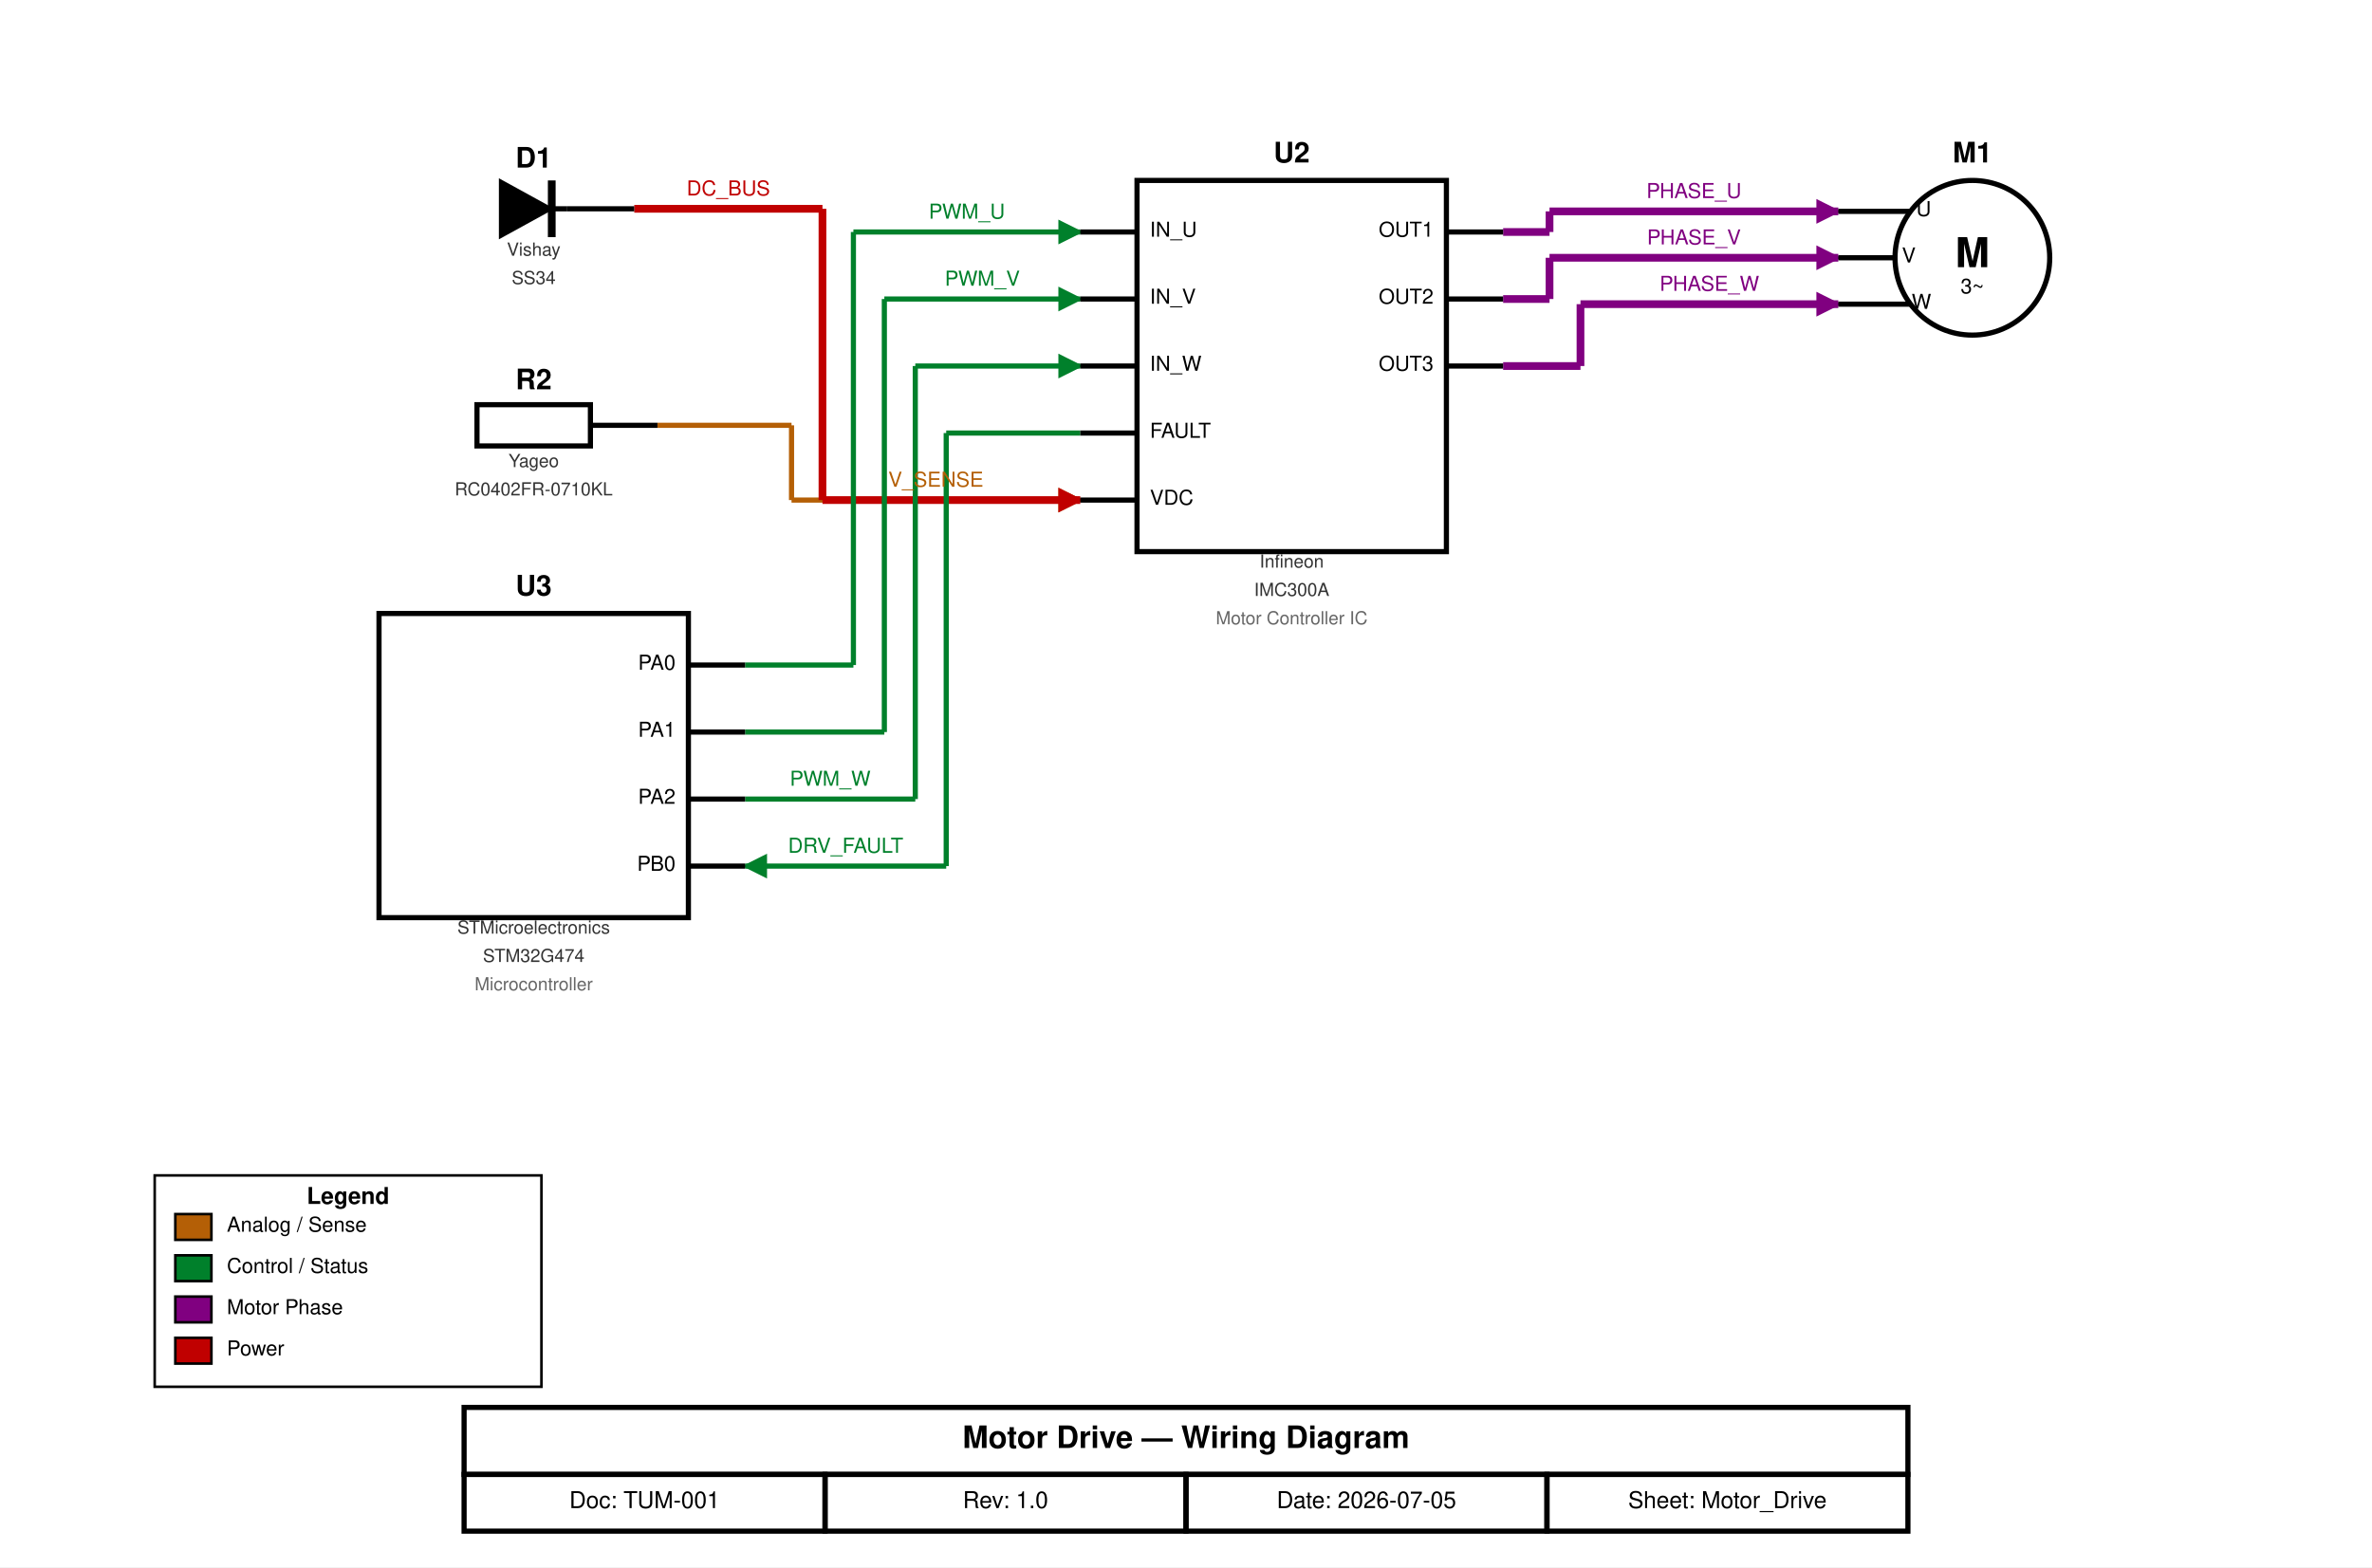
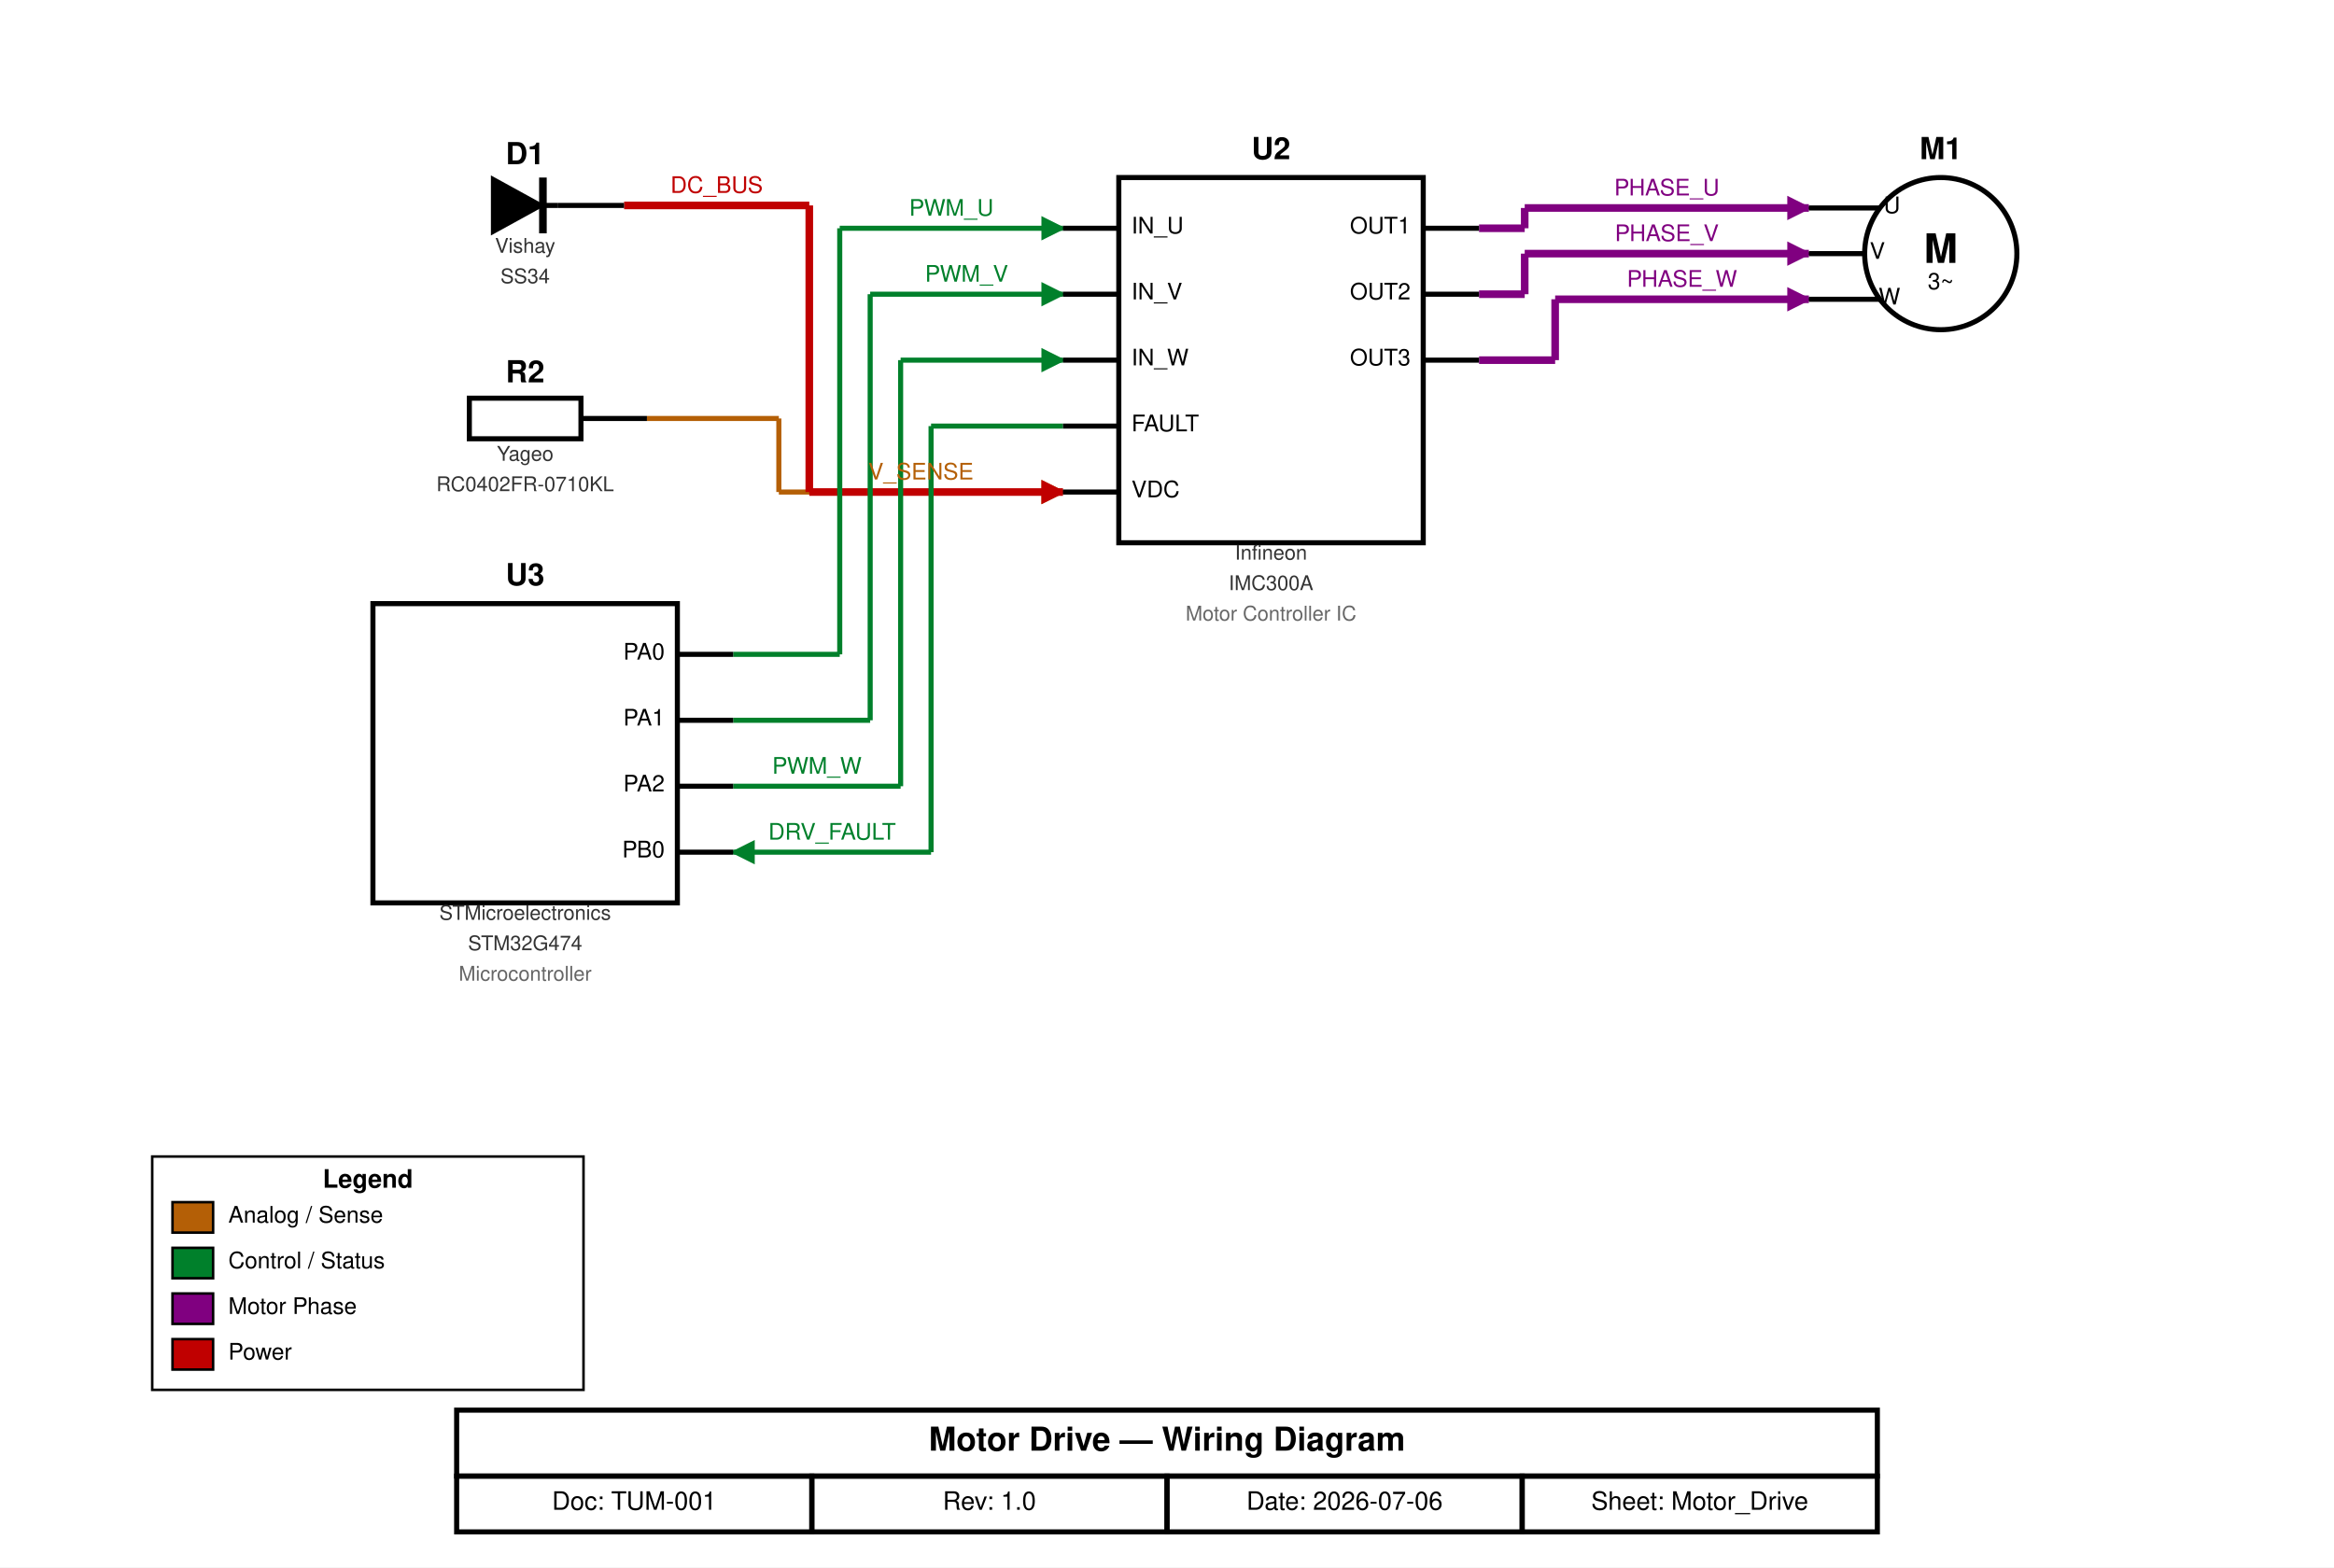
- <svg xmlns="http://www.w3.org/2000/svg" width="920" height="608" viewBox="0 0 920 608">
+ <svg xmlns="http://www.w3.org/2000/svg" width="920" height="618" viewBox="0 0 920 618">
  <rect width="100%" height="100%" fill="white" />
  <line x1="583.0" y1="90.0" x2="601.0" y2="90.0" stroke="#800080" stroke-width="3" />
  <line x1="601.0" y1="90.0" x2="601.0" y2="82.0" stroke="#800080" stroke-width="3" />
  <line x1="601.0" y1="82.0" x2="713.0" y2="82.0" stroke="#800080" stroke-width="3" />
  <polygon points="713.0,82.0 705.0,78.0 705.0,86.0" fill="#800080" stroke="#800080" />
  <line x1="583.0" y1="116.0" x2="601.0" y2="116.0" stroke="#800080" stroke-width="3" />
  <line x1="601.0" y1="116.0" x2="601.0" y2="100.0" stroke="#800080" stroke-width="3" />
  <line x1="601.0" y1="100.0" x2="713.0" y2="100.0" stroke="#800080" stroke-width="3" />
  <polygon points="713.0,100.0 705.0,96.0 705.0,104.0" fill="#800080" stroke="#800080" />
  <line x1="583.0" y1="142.0" x2="613.0" y2="142.0" stroke="#800080" stroke-width="3" />
  <line x1="613.0" y1="142.0" x2="613.0" y2="118.0" stroke="#800080" stroke-width="3" />
  <line x1="613.0" y1="118.0" x2="713.0" y2="118.0" stroke="#800080" stroke-width="3" />
  <polygon points="713.0,118.0 705.0,114.0 705.0,122.0" fill="#800080" stroke="#800080" />
  <line x1="255.0" y1="165.0" x2="307.0" y2="165.0" stroke="#B45F06" stroke-width="2" />
  <line x1="307.0" y1="165.0" x2="307.0" y2="194.0" stroke="#B45F06" stroke-width="2" />
  <line x1="307.0" y1="194.0" x2="419.0" y2="194.0" stroke="#B45F06" stroke-width="2" />
  <polygon points="419.0,194.0 411.0,190.0 411.0,198.0" fill="#B45F06" stroke="#B45F06" />
  <line x1="246.0" y1="81.0" x2="319.0" y2="81.0" stroke="#C00000" stroke-width="3" />
  <line x1="319.0" y1="81.0" x2="319.0" y2="194.0" stroke="#C00000" stroke-width="3" />
  <line x1="319.0" y1="194.0" x2="419.0" y2="194.0" stroke="#C00000" stroke-width="3" />
  <polygon points="419.0,194.0 411.0,190.0 411.0,198.0" fill="#C00000" stroke="#C00000" />
  <line x1="289.0" y1="258.0" x2="331.0" y2="258.0" stroke="#00802B" stroke-width="2" />
  <line x1="331.0" y1="258.0" x2="331.0" y2="90.0" stroke="#00802B" stroke-width="2" />
  <line x1="331.0" y1="90.0" x2="419.0" y2="90.0" stroke="#00802B" stroke-width="2" />
  <polygon points="419.0,90.0 411.0,86.0 411.0,94.0" fill="#00802B" stroke="#00802B" />
  <line x1="289.0" y1="284.0" x2="343.0" y2="284.0" stroke="#00802B" stroke-width="2" />
  <line x1="343.0" y1="284.0" x2="343.0" y2="116.0" stroke="#00802B" stroke-width="2" />
  <line x1="343.0" y1="116.0" x2="419.0" y2="116.0" stroke="#00802B" stroke-width="2" />
  <polygon points="419.0,116.0 411.0,112.0 411.0,120.0" fill="#00802B" stroke="#00802B" />
  <line x1="289.0" y1="310.0" x2="355.0" y2="310.0" stroke="#00802B" stroke-width="2" />
  <line x1="355.0" y1="310.0" x2="355.0" y2="142.0" stroke="#00802B" stroke-width="2" />
  <line x1="355.0" y1="142.0" x2="419.0" y2="142.0" stroke="#00802B" stroke-width="2" />
  <polygon points="419.0,142.0 411.0,138.0 411.0,146.0" fill="#00802B" stroke="#00802B" />
  <line x1="419.0" y1="168.0" x2="367.0" y2="168.0" stroke="#00802B" stroke-width="2" />
  <line x1="367.0" y1="168.0" x2="367.0" y2="336.0" stroke="#00802B" stroke-width="2" />
  <line x1="367.0" y1="336.0" x2="289.0" y2="336.0" stroke="#00802B" stroke-width="2" />
  <polygon points="289.0,336.0 297.0,332.0 297.0,340.0" fill="#00802B" stroke="#00802B" />
-   <text x="657.0" y="75.0" font-size="8" font-family="Helvetica,Arial,sans-serif" font-weight="normal" fill="#800080" text-anchor="middle" dominant-baseline="central">PHASE_U</text>
-   <text x="657.0" y="93.0" font-size="8" font-family="Helvetica,Arial,sans-serif" font-weight="normal" fill="#800080" text-anchor="middle" dominant-baseline="central">PHASE_V</text>
-   <text x="663.0" y="111.0" font-size="8" font-family="Helvetica,Arial,sans-serif" font-weight="normal" fill="#800080" text-anchor="middle" dominant-baseline="central">PHASE_W</text>
-   <text x="363.0" y="187.0" font-size="8" font-family="Helvetica,Arial,sans-serif" font-weight="normal" fill="#B45F06" text-anchor="middle" dominant-baseline="central">V_SENSE</text>
-   <text x="282.5" y="74.0" font-size="8" font-family="Helvetica,Arial,sans-serif" font-weight="normal" fill="#C00000" text-anchor="middle" dominant-baseline="central">DC_BUS</text>
-   <text x="375.0" y="83.0" font-size="8" font-family="Helvetica,Arial,sans-serif" font-weight="normal" fill="#00802B" text-anchor="middle" dominant-baseline="central">PWM_U</text>
-   <text x="381.0" y="109.0" font-size="8" font-family="Helvetica,Arial,sans-serif" font-weight="normal" fill="#00802B" text-anchor="middle" dominant-baseline="central">PWM_V</text>
-   <text x="322.0" y="303.0" font-size="8" font-family="Helvetica,Arial,sans-serif" font-weight="normal" fill="#00802B" text-anchor="middle" dominant-baseline="central">PWM_W</text>
-   <text x="328.0" y="329.0" font-size="8" font-family="Helvetica,Arial,sans-serif" font-weight="normal" fill="#00802B" text-anchor="middle" dominant-baseline="central">DRV_FAULT</text>
+   <text x="657.0" y="75.0" font-size="9" font-family="Helvetica,Arial,sans-serif" font-weight="normal" fill="#800080" text-anchor="middle" dominant-baseline="central">PHASE_U</text>
+   <text x="657.0" y="93.0" font-size="9" font-family="Helvetica,Arial,sans-serif" font-weight="normal" fill="#800080" text-anchor="middle" dominant-baseline="central">PHASE_V</text>
+   <text x="663.0" y="111.0" font-size="9" font-family="Helvetica,Arial,sans-serif" font-weight="normal" fill="#800080" text-anchor="middle" dominant-baseline="central">PHASE_W</text>
+   <text x="363.0" y="187.0" font-size="9" font-family="Helvetica,Arial,sans-serif" font-weight="normal" fill="#B45F06" text-anchor="middle" dominant-baseline="central">V_SENSE</text>
+   <text x="282.5" y="74.0" font-size="9" font-family="Helvetica,Arial,sans-serif" font-weight="normal" fill="#C00000" text-anchor="middle" dominant-baseline="central">DC_BUS</text>
+   <text x="375.0" y="83.0" font-size="9" font-family="Helvetica,Arial,sans-serif" font-weight="normal" fill="#00802B" text-anchor="middle" dominant-baseline="central">PWM_U</text>
+   <text x="381.0" y="109.0" font-size="9" font-family="Helvetica,Arial,sans-serif" font-weight="normal" fill="#00802B" text-anchor="middle" dominant-baseline="central">PWM_V</text>
+   <text x="322.0" y="303.0" font-size="9" font-family="Helvetica,Arial,sans-serif" font-weight="normal" fill="#00802B" text-anchor="middle" dominant-baseline="central">PWM_W</text>
+   <text x="328.0" y="329.0" font-size="9" font-family="Helvetica,Arial,sans-serif" font-weight="normal" fill="#00802B" text-anchor="middle" dominant-baseline="central">DRV_FAULT</text>
  <line x1="220.0" y1="81.0" x2="246.0" y2="81.0" stroke="black" stroke-width="2" />
  <polygon points="194.0,70.0 194.0,92.0 214.0,81.0" fill="black" stroke="black" />
  <line x1="214.0" y1="70.0" x2="214.0" y2="92.0" stroke="black" stroke-width="3" />
  <line x1="214.0" y1="81.0" x2="220.0" y2="81.0" stroke="black" stroke-width="2" />
-   <text x="207.0" y="68" font-size="11" font-family="Helvetica,Arial,sans-serif" font-weight="bold" fill="black" text-anchor="middle" dominant-baseline="text-after-edge">D1</text>
-   <text x="207.0" y="96" font-size="7" font-family="Helvetica,Arial,sans-serif" font-weight="normal" fill="#333333" text-anchor="middle" dominant-baseline="hanging">Vishay</text>
-   <text x="207.0" y="107" font-size="7" font-family="Helvetica,Arial,sans-serif" font-weight="normal" fill="#333333" text-anchor="middle" dominant-baseline="hanging">SS34</text>
+   <text x="207.0" y="68" font-size="12" font-family="Helvetica,Arial,sans-serif" font-weight="bold" fill="black" text-anchor="middle" dominant-baseline="text-after-edge">D1</text>
+   <text x="207.0" y="96" font-size="8" font-family="Helvetica,Arial,sans-serif" font-weight="normal" fill="#333333" text-anchor="middle" dominant-baseline="hanging">Vishay</text>
+   <text x="207.0" y="108" font-size="8" font-family="Helvetica,Arial,sans-serif" font-weight="normal" fill="#333333" text-anchor="middle" dominant-baseline="hanging">SS34</text>
  <circle cx="765.0" cy="100" r="30" fill="none" stroke="black" stroke-width="2" />
  <text x="765.0" y="100" font-size="16" font-family="Helvetica,Arial,sans-serif" font-weight="bold" fill="black" text-anchor="middle" dominant-baseline="central">M</text>
-   <text x="765.0" y="112" font-size="8" font-family="Helvetica,Arial,sans-serif" font-weight="normal" fill="black" text-anchor="middle" dominant-baseline="central">3~</text>
+   <text x="765.0" y="112" font-size="9" font-family="Helvetica,Arial,sans-serif" font-weight="normal" fill="black" text-anchor="middle" dominant-baseline="central">3~</text>
  <line x1="741.0" y1="82.0" x2="713.0" y2="82.0" stroke="black" stroke-width="2" />
-   <text x="749.0" y="82.0" font-size="8" font-family="Helvetica,Arial,sans-serif" font-weight="normal" fill="black" text-anchor="end" dominant-baseline="central">U</text>
+   <text x="749.0" y="82.0" font-size="9" font-family="Helvetica,Arial,sans-serif" font-weight="normal" fill="black" text-anchor="end" dominant-baseline="central">U</text>
  <line x1="735.0" y1="100.0" x2="713.0" y2="100.0" stroke="black" stroke-width="2" />
-   <text x="743.0" y="100.0" font-size="8" font-family="Helvetica,Arial,sans-serif" font-weight="normal" fill="black" text-anchor="end" dominant-baseline="central">V</text>
+   <text x="743.0" y="100.0" font-size="9" font-family="Helvetica,Arial,sans-serif" font-weight="normal" fill="black" text-anchor="end" dominant-baseline="central">V</text>
  <line x1="741.0" y1="118.0" x2="713.0" y2="118.0" stroke="black" stroke-width="2" />
-   <text x="749.0" y="118.0" font-size="8" font-family="Helvetica,Arial,sans-serif" font-weight="normal" fill="black" text-anchor="end" dominant-baseline="central">W</text>
-   <text x="765.0" y="66" font-size="11" font-family="Helvetica,Arial,sans-serif" font-weight="bold" fill="black" text-anchor="middle" dominant-baseline="text-after-edge">M1</text>
+   <text x="749.0" y="118.0" font-size="9" font-family="Helvetica,Arial,sans-serif" font-weight="normal" fill="black" text-anchor="end" dominant-baseline="central">W</text>
+   <text x="765.0" y="66" font-size="12" font-family="Helvetica,Arial,sans-serif" font-weight="bold" fill="black" text-anchor="middle" dominant-baseline="text-after-edge">M1</text>
  <line x1="229.0" y1="165.0" x2="255.0" y2="165.0" stroke="black" stroke-width="2" />
  <rect x="185.0" y="157.0" width="44" height="16" fill="none" stroke="black" stroke-width="2" />
-   <text x="207.0" y="154" font-size="11" font-family="Helvetica,Arial,sans-serif" font-weight="bold" fill="black" text-anchor="middle" dominant-baseline="text-after-edge">R2</text>
-   <text x="207.0" y="178" font-size="7" font-family="Helvetica,Arial,sans-serif" font-weight="normal" fill="#333333" text-anchor="middle" dominant-baseline="hanging">Yageo</text>
-   <text x="207.0" y="189" font-size="7" font-family="Helvetica,Arial,sans-serif" font-weight="normal" fill="#333333" text-anchor="middle" dominant-baseline="hanging">RC0402FR-0710KL</text>
+   <text x="207.0" y="154" font-size="12" font-family="Helvetica,Arial,sans-serif" font-weight="bold" fill="black" text-anchor="middle" dominant-baseline="text-after-edge">R2</text>
+   <text x="207.0" y="178" font-size="8" font-family="Helvetica,Arial,sans-serif" font-weight="normal" fill="#333333" text-anchor="middle" dominant-baseline="hanging">Yageo</text>
+   <text x="207.0" y="190" font-size="8" font-family="Helvetica,Arial,sans-serif" font-weight="normal" fill="#333333" text-anchor="middle" dominant-baseline="hanging">RC0402FR-0710KL</text>
  <rect x="441.0" y="70" width="120" height="144" fill="none" stroke="black" stroke-width="2" />
  <line x1="419.0" y1="90.0" x2="441.0" y2="90.0" stroke="black" stroke-width="2" />
-   <text x="446.0" y="90.0" font-size="8" font-family="Helvetica,Arial,sans-serif" font-weight="normal" fill="black" text-anchor="start" dominant-baseline="central">IN_U</text>
+   <text x="446.0" y="90.0" font-size="9" font-family="Helvetica,Arial,sans-serif" font-weight="normal" fill="black" text-anchor="start" dominant-baseline="central">IN_U</text>
  <line x1="419.0" y1="116.0" x2="441.0" y2="116.0" stroke="black" stroke-width="2" />
-   <text x="446.0" y="116.0" font-size="8" font-family="Helvetica,Arial,sans-serif" font-weight="normal" fill="black" text-anchor="start" dominant-baseline="central">IN_V</text>
+   <text x="446.0" y="116.0" font-size="9" font-family="Helvetica,Arial,sans-serif" font-weight="normal" fill="black" text-anchor="start" dominant-baseline="central">IN_V</text>
  <line x1="419.0" y1="142.0" x2="441.0" y2="142.0" stroke="black" stroke-width="2" />
-   <text x="446.0" y="142.0" font-size="8" font-family="Helvetica,Arial,sans-serif" font-weight="normal" fill="black" text-anchor="start" dominant-baseline="central">IN_W</text>
+   <text x="446.0" y="142.0" font-size="9" font-family="Helvetica,Arial,sans-serif" font-weight="normal" fill="black" text-anchor="start" dominant-baseline="central">IN_W</text>
  <line x1="419.0" y1="168.0" x2="441.0" y2="168.0" stroke="black" stroke-width="2" />
-   <text x="446.0" y="168.0" font-size="8" font-family="Helvetica,Arial,sans-serif" font-weight="normal" fill="black" text-anchor="start" dominant-baseline="central">FAULT</text>
+   <text x="446.0" y="168.0" font-size="9" font-family="Helvetica,Arial,sans-serif" font-weight="normal" fill="black" text-anchor="start" dominant-baseline="central">FAULT</text>
  <line x1="419.0" y1="194.0" x2="441.0" y2="194.0" stroke="black" stroke-width="2" />
-   <text x="446.0" y="194.0" font-size="8" font-family="Helvetica,Arial,sans-serif" font-weight="normal" fill="black" text-anchor="start" dominant-baseline="central">VDC</text>
+   <text x="446.0" y="194.0" font-size="9" font-family="Helvetica,Arial,sans-serif" font-weight="normal" fill="black" text-anchor="start" dominant-baseline="central">VDC</text>
  <line x1="561.0" y1="90.0" x2="583.0" y2="90.0" stroke="black" stroke-width="2" />
-   <text x="556.0" y="90.0" font-size="8" font-family="Helvetica,Arial,sans-serif" font-weight="normal" fill="black" text-anchor="end" dominant-baseline="central">OUT1</text>
+   <text x="556.0" y="90.0" font-size="9" font-family="Helvetica,Arial,sans-serif" font-weight="normal" fill="black" text-anchor="end" dominant-baseline="central">OUT1</text>
  <line x1="561.0" y1="116.0" x2="583.0" y2="116.0" stroke="black" stroke-width="2" />
-   <text x="556.0" y="116.0" font-size="8" font-family="Helvetica,Arial,sans-serif" font-weight="normal" fill="black" text-anchor="end" dominant-baseline="central">OUT2</text>
+   <text x="556.0" y="116.0" font-size="9" font-family="Helvetica,Arial,sans-serif" font-weight="normal" fill="black" text-anchor="end" dominant-baseline="central">OUT2</text>
  <line x1="561.0" y1="142.0" x2="583.0" y2="142.0" stroke="black" stroke-width="2" />
-   <text x="556.0" y="142.0" font-size="8" font-family="Helvetica,Arial,sans-serif" font-weight="normal" fill="black" text-anchor="end" dominant-baseline="central">OUT3</text>
-   <text x="501.0" y="66" font-size="11" font-family="Helvetica,Arial,sans-serif" font-weight="bold" fill="black" text-anchor="middle" dominant-baseline="text-after-edge">U2</text>
-   <text x="501.0" y="217" font-size="7" font-family="Helvetica,Arial,sans-serif" font-weight="normal" fill="#333333" text-anchor="middle" dominant-baseline="hanging">Infineon</text>
-   <text x="501.0" y="228" font-size="7" font-family="Helvetica,Arial,sans-serif" font-weight="normal" fill="#333333" text-anchor="middle" dominant-baseline="hanging">IMC300A</text>
-   <text x="501.0" y="239" font-size="7" font-family="Helvetica,Arial,sans-serif" font-weight="normal" fill="#666666" text-anchor="middle" dominant-baseline="hanging">Motor Controller IC</text>
+   <text x="556.0" y="142.0" font-size="9" font-family="Helvetica,Arial,sans-serif" font-weight="normal" fill="black" text-anchor="end" dominant-baseline="central">OUT3</text>
+   <text x="501.0" y="66" font-size="12" font-family="Helvetica,Arial,sans-serif" font-weight="bold" fill="black" text-anchor="middle" dominant-baseline="text-after-edge">U2</text>
+   <text x="501.0" y="217" font-size="8" font-family="Helvetica,Arial,sans-serif" font-weight="normal" fill="#333333" text-anchor="middle" dominant-baseline="hanging">Infineon</text>
+   <text x="501.0" y="229" font-size="8" font-family="Helvetica,Arial,sans-serif" font-weight="normal" fill="#333333" text-anchor="middle" dominant-baseline="hanging">IMC300A</text>
+   <text x="501.0" y="241" font-size="8" font-family="Helvetica,Arial,sans-serif" font-weight="normal" fill="#666666" text-anchor="middle" dominant-baseline="hanging">Motor Controller IC</text>
  <rect x="147.0" y="238" width="120" height="118" fill="none" stroke="black" stroke-width="2" />
  <line x1="267.0" y1="258.0" x2="289.0" y2="258.0" stroke="black" stroke-width="2" />
-   <text x="262.0" y="258.0" font-size="8" font-family="Helvetica,Arial,sans-serif" font-weight="normal" fill="black" text-anchor="end" dominant-baseline="central">PA0</text>
+   <text x="262.0" y="258.0" font-size="9" font-family="Helvetica,Arial,sans-serif" font-weight="normal" fill="black" text-anchor="end" dominant-baseline="central">PA0</text>
  <line x1="267.0" y1="284.0" x2="289.0" y2="284.0" stroke="black" stroke-width="2" />
-   <text x="262.0" y="284.0" font-size="8" font-family="Helvetica,Arial,sans-serif" font-weight="normal" fill="black" text-anchor="end" dominant-baseline="central">PA1</text>
+   <text x="262.0" y="284.0" font-size="9" font-family="Helvetica,Arial,sans-serif" font-weight="normal" fill="black" text-anchor="end" dominant-baseline="central">PA1</text>
  <line x1="267.0" y1="310.0" x2="289.0" y2="310.0" stroke="black" stroke-width="2" />
-   <text x="262.0" y="310.0" font-size="8" font-family="Helvetica,Arial,sans-serif" font-weight="normal" fill="black" text-anchor="end" dominant-baseline="central">PA2</text>
+   <text x="262.0" y="310.0" font-size="9" font-family="Helvetica,Arial,sans-serif" font-weight="normal" fill="black" text-anchor="end" dominant-baseline="central">PA2</text>
  <line x1="267.0" y1="336.0" x2="289.0" y2="336.0" stroke="black" stroke-width="2" />
-   <text x="262.0" y="336.0" font-size="8" font-family="Helvetica,Arial,sans-serif" font-weight="normal" fill="black" text-anchor="end" dominant-baseline="central">PB0</text>
-   <text x="207.0" y="234" font-size="11" font-family="Helvetica,Arial,sans-serif" font-weight="bold" fill="black" text-anchor="middle" dominant-baseline="text-after-edge">U3</text>
-   <text x="207.0" y="359" font-size="7" font-family="Helvetica,Arial,sans-serif" font-weight="normal" fill="#333333" text-anchor="middle" dominant-baseline="hanging">STMicroelectronics</text>
-   <text x="207.0" y="370" font-size="7" font-family="Helvetica,Arial,sans-serif" font-weight="normal" fill="#333333" text-anchor="middle" dominant-baseline="hanging">STM32G474</text>
-   <text x="207.0" y="381" font-size="7" font-family="Helvetica,Arial,sans-serif" font-weight="normal" fill="#666666" text-anchor="middle" dominant-baseline="hanging">Microcontroller</text>
-   <rect x="60" y="456" width="150" height="82" fill="none" stroke="black" stroke-width="1" />
-   <text x="135.0" y="465" font-size="9" font-family="Helvetica,Arial,sans-serif" font-weight="bold" fill="black" text-anchor="middle" dominant-baseline="central">Legend</text>
-   <rect x="68" y="471" width="14" height="10" fill="#B45F06" stroke="black" stroke-width="1" />
-   <text x="88" y="476" font-size="8" font-family="Helvetica,Arial,sans-serif" font-weight="normal" fill="black" text-anchor="start" dominant-baseline="central">Analog / Sense</text>
-   <rect x="68" y="487" width="14" height="10" fill="#00802B" stroke="black" stroke-width="1" />
-   <text x="88" y="492" font-size="8" font-family="Helvetica,Arial,sans-serif" font-weight="normal" fill="black" text-anchor="start" dominant-baseline="central">Control / Status</text>
-   <rect x="68" y="503" width="14" height="10" fill="#800080" stroke="black" stroke-width="1" />
-   <text x="88" y="508" font-size="8" font-family="Helvetica,Arial,sans-serif" font-weight="normal" fill="black" text-anchor="start" dominant-baseline="central">Motor Phase</text>
-   <rect x="68" y="519" width="14" height="10" fill="#C00000" stroke="black" stroke-width="1" />
-   <text x="88" y="524" font-size="8" font-family="Helvetica,Arial,sans-serif" font-weight="normal" fill="black" text-anchor="start" dominant-baseline="central">Power</text>
-   <rect x="180.0" y="546" width="560" height="26" fill="none" stroke="black" stroke-width="2" />
-   <text x="460.0" y="559" font-size="12" font-family="Helvetica,Arial,sans-serif" font-weight="bold" fill="black" text-anchor="middle" dominant-baseline="central">Motor Drive — Wiring Diagram</text>
-   <rect x="180.0" y="572" width="140.0" height="22" fill="none" stroke="black" stroke-width="2" />
-   <text x="250.0" y="583" font-size="9" font-family="Helvetica,Arial,sans-serif" font-weight="normal" fill="black" text-anchor="middle" dominant-baseline="central">Doc: TUM-001</text>
-   <rect x="320.0" y="572" width="140.0" height="22" fill="none" stroke="black" stroke-width="2" />
-   <text x="390.0" y="583" font-size="9" font-family="Helvetica,Arial,sans-serif" font-weight="normal" fill="black" text-anchor="middle" dominant-baseline="central">Rev: 1.0</text>
-   <rect x="460.0" y="572" width="140.0" height="22" fill="none" stroke="black" stroke-width="2" />
-   <text x="530.0" y="583" font-size="9" font-family="Helvetica,Arial,sans-serif" font-weight="normal" fill="black" text-anchor="middle" dominant-baseline="central">Date: 2026-07-05</text>
-   <rect x="600.0" y="572" width="140.0" height="22" fill="none" stroke="black" stroke-width="2" />
-   <text x="670.0" y="583" font-size="9" font-family="Helvetica,Arial,sans-serif" font-weight="normal" fill="black" text-anchor="middle" dominant-baseline="central">Sheet: Motor_Drive</text>
+   <text x="262.0" y="336.0" font-size="9" font-family="Helvetica,Arial,sans-serif" font-weight="normal" fill="black" text-anchor="end" dominant-baseline="central">PB0</text>
+   <text x="207.0" y="234" font-size="12" font-family="Helvetica,Arial,sans-serif" font-weight="bold" fill="black" text-anchor="middle" dominant-baseline="text-after-edge">U3</text>
+   <text x="207.0" y="359" font-size="8" font-family="Helvetica,Arial,sans-serif" font-weight="normal" fill="#333333" text-anchor="middle" dominant-baseline="hanging">STMicroelectronics</text>
+   <text x="207.0" y="371" font-size="8" font-family="Helvetica,Arial,sans-serif" font-weight="normal" fill="#333333" text-anchor="middle" dominant-baseline="hanging">STM32G474</text>
+   <text x="207.0" y="383" font-size="8" font-family="Helvetica,Arial,sans-serif" font-weight="normal" fill="#666666" text-anchor="middle" dominant-baseline="hanging">Microcontroller</text>
+   <rect x="60" y="456" width="170" height="92" fill="none" stroke="black" stroke-width="1" />
+   <text x="145.0" y="466" font-size="10" font-family="Helvetica,Arial,sans-serif" font-weight="bold" fill="black" text-anchor="middle" dominant-baseline="central">Legend</text>
+   <rect x="68" y="474" width="16" height="12" fill="#B45F06" stroke="black" stroke-width="1" />
+   <text x="90" y="480" font-size="9" font-family="Helvetica,Arial,sans-serif" font-weight="normal" fill="black" text-anchor="start" dominant-baseline="central">Analog / Sense</text>
+   <rect x="68" y="492" width="16" height="12" fill="#00802B" stroke="black" stroke-width="1" />
+   <text x="90" y="498" font-size="9" font-family="Helvetica,Arial,sans-serif" font-weight="normal" fill="black" text-anchor="start" dominant-baseline="central">Control / Status</text>
+   <rect x="68" y="510" width="16" height="12" fill="#800080" stroke="black" stroke-width="1" />
+   <text x="90" y="516" font-size="9" font-family="Helvetica,Arial,sans-serif" font-weight="normal" fill="black" text-anchor="start" dominant-baseline="central">Motor Phase</text>
+   <rect x="68" y="528" width="16" height="12" fill="#C00000" stroke="black" stroke-width="1" />
+   <text x="90" y="534" font-size="9" font-family="Helvetica,Arial,sans-serif" font-weight="normal" fill="black" text-anchor="start" dominant-baseline="central">Power</text>
+   <rect x="180.0" y="556" width="560" height="26" fill="none" stroke="black" stroke-width="2" />
+   <text x="460.0" y="569" font-size="13" font-family="Helvetica,Arial,sans-serif" font-weight="bold" fill="black" text-anchor="middle" dominant-baseline="central">Motor Drive — Wiring Diagram</text>
+   <rect x="180.0" y="582" width="140.0" height="22" fill="none" stroke="black" stroke-width="2" />
+   <text x="250.0" y="593" font-size="10" font-family="Helvetica,Arial,sans-serif" font-weight="normal" fill="black" text-anchor="middle" dominant-baseline="central">Doc: TUM-001</text>
+   <rect x="320.0" y="582" width="140.0" height="22" fill="none" stroke="black" stroke-width="2" />
+   <text x="390.0" y="593" font-size="10" font-family="Helvetica,Arial,sans-serif" font-weight="normal" fill="black" text-anchor="middle" dominant-baseline="central">Rev: 1.0</text>
+   <rect x="460.0" y="582" width="140.0" height="22" fill="none" stroke="black" stroke-width="2" />
+   <text x="530.0" y="593" font-size="10" font-family="Helvetica,Arial,sans-serif" font-weight="normal" fill="black" text-anchor="middle" dominant-baseline="central">Date: 2026-07-06</text>
+   <rect x="600.0" y="582" width="140.0" height="22" fill="none" stroke="black" stroke-width="2" />
+   <text x="670.0" y="593" font-size="10" font-family="Helvetica,Arial,sans-serif" font-weight="normal" fill="black" text-anchor="middle" dominant-baseline="central">Sheet: Motor_Drive</text>
</svg>
